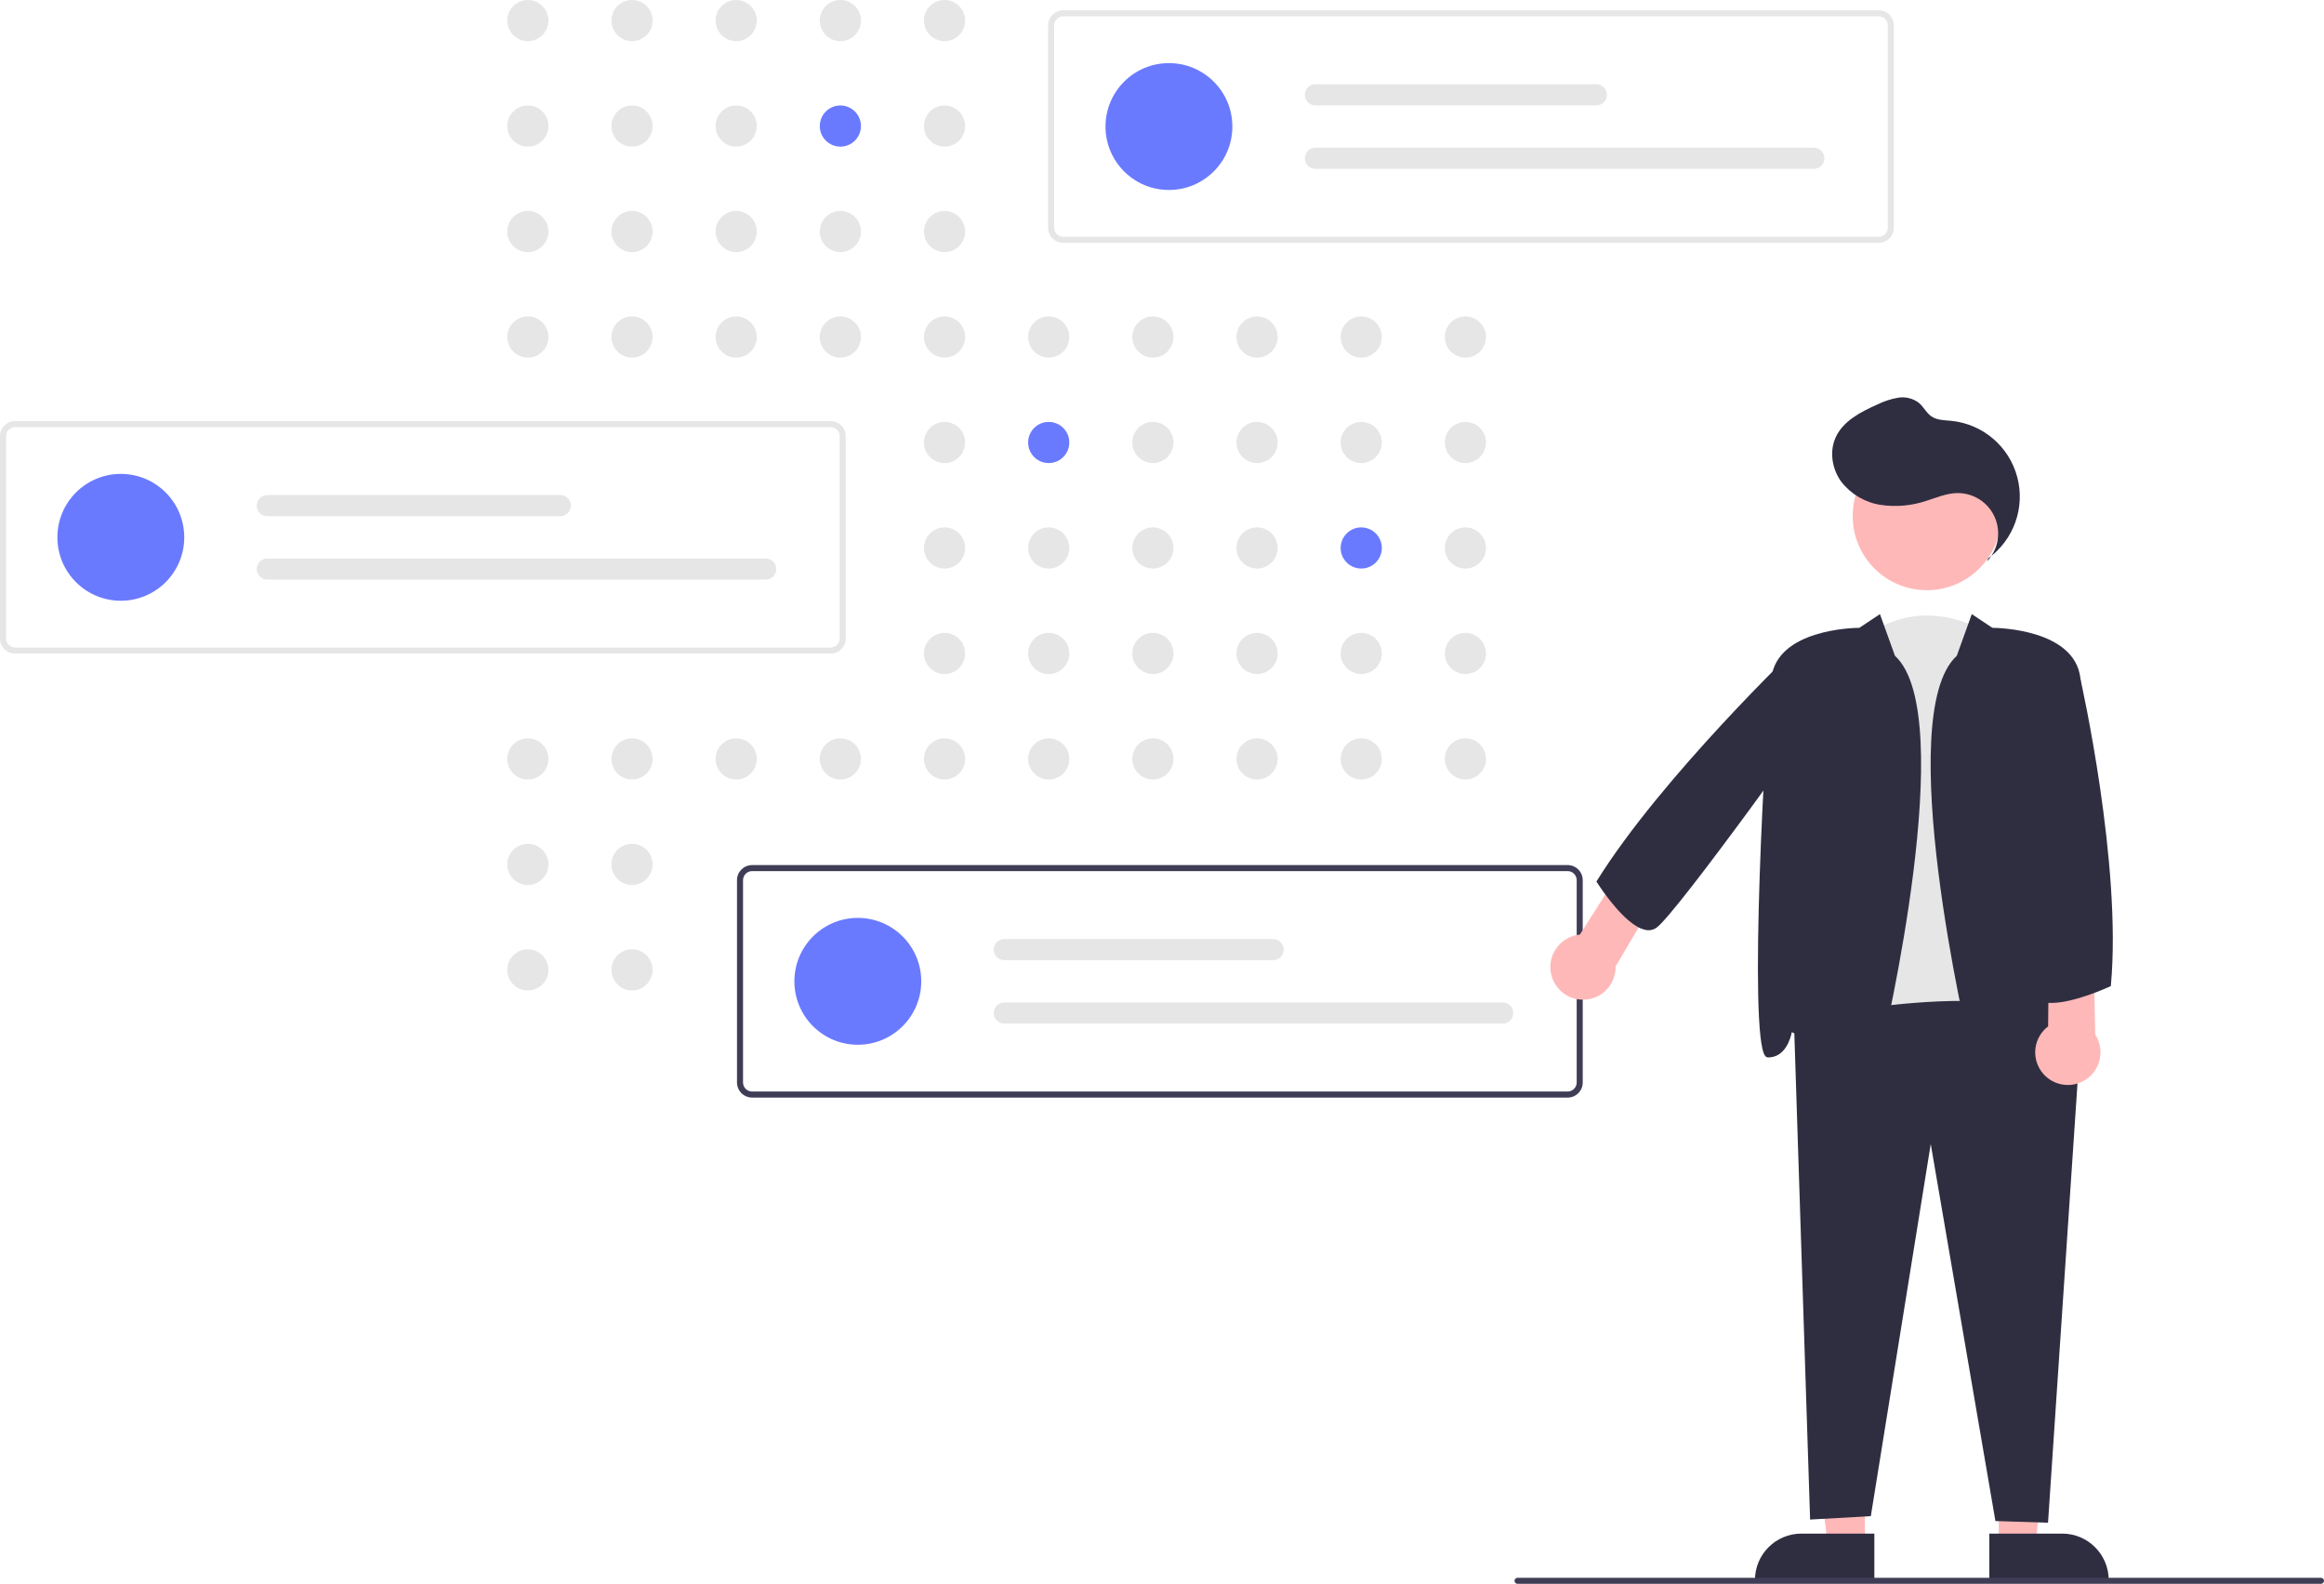
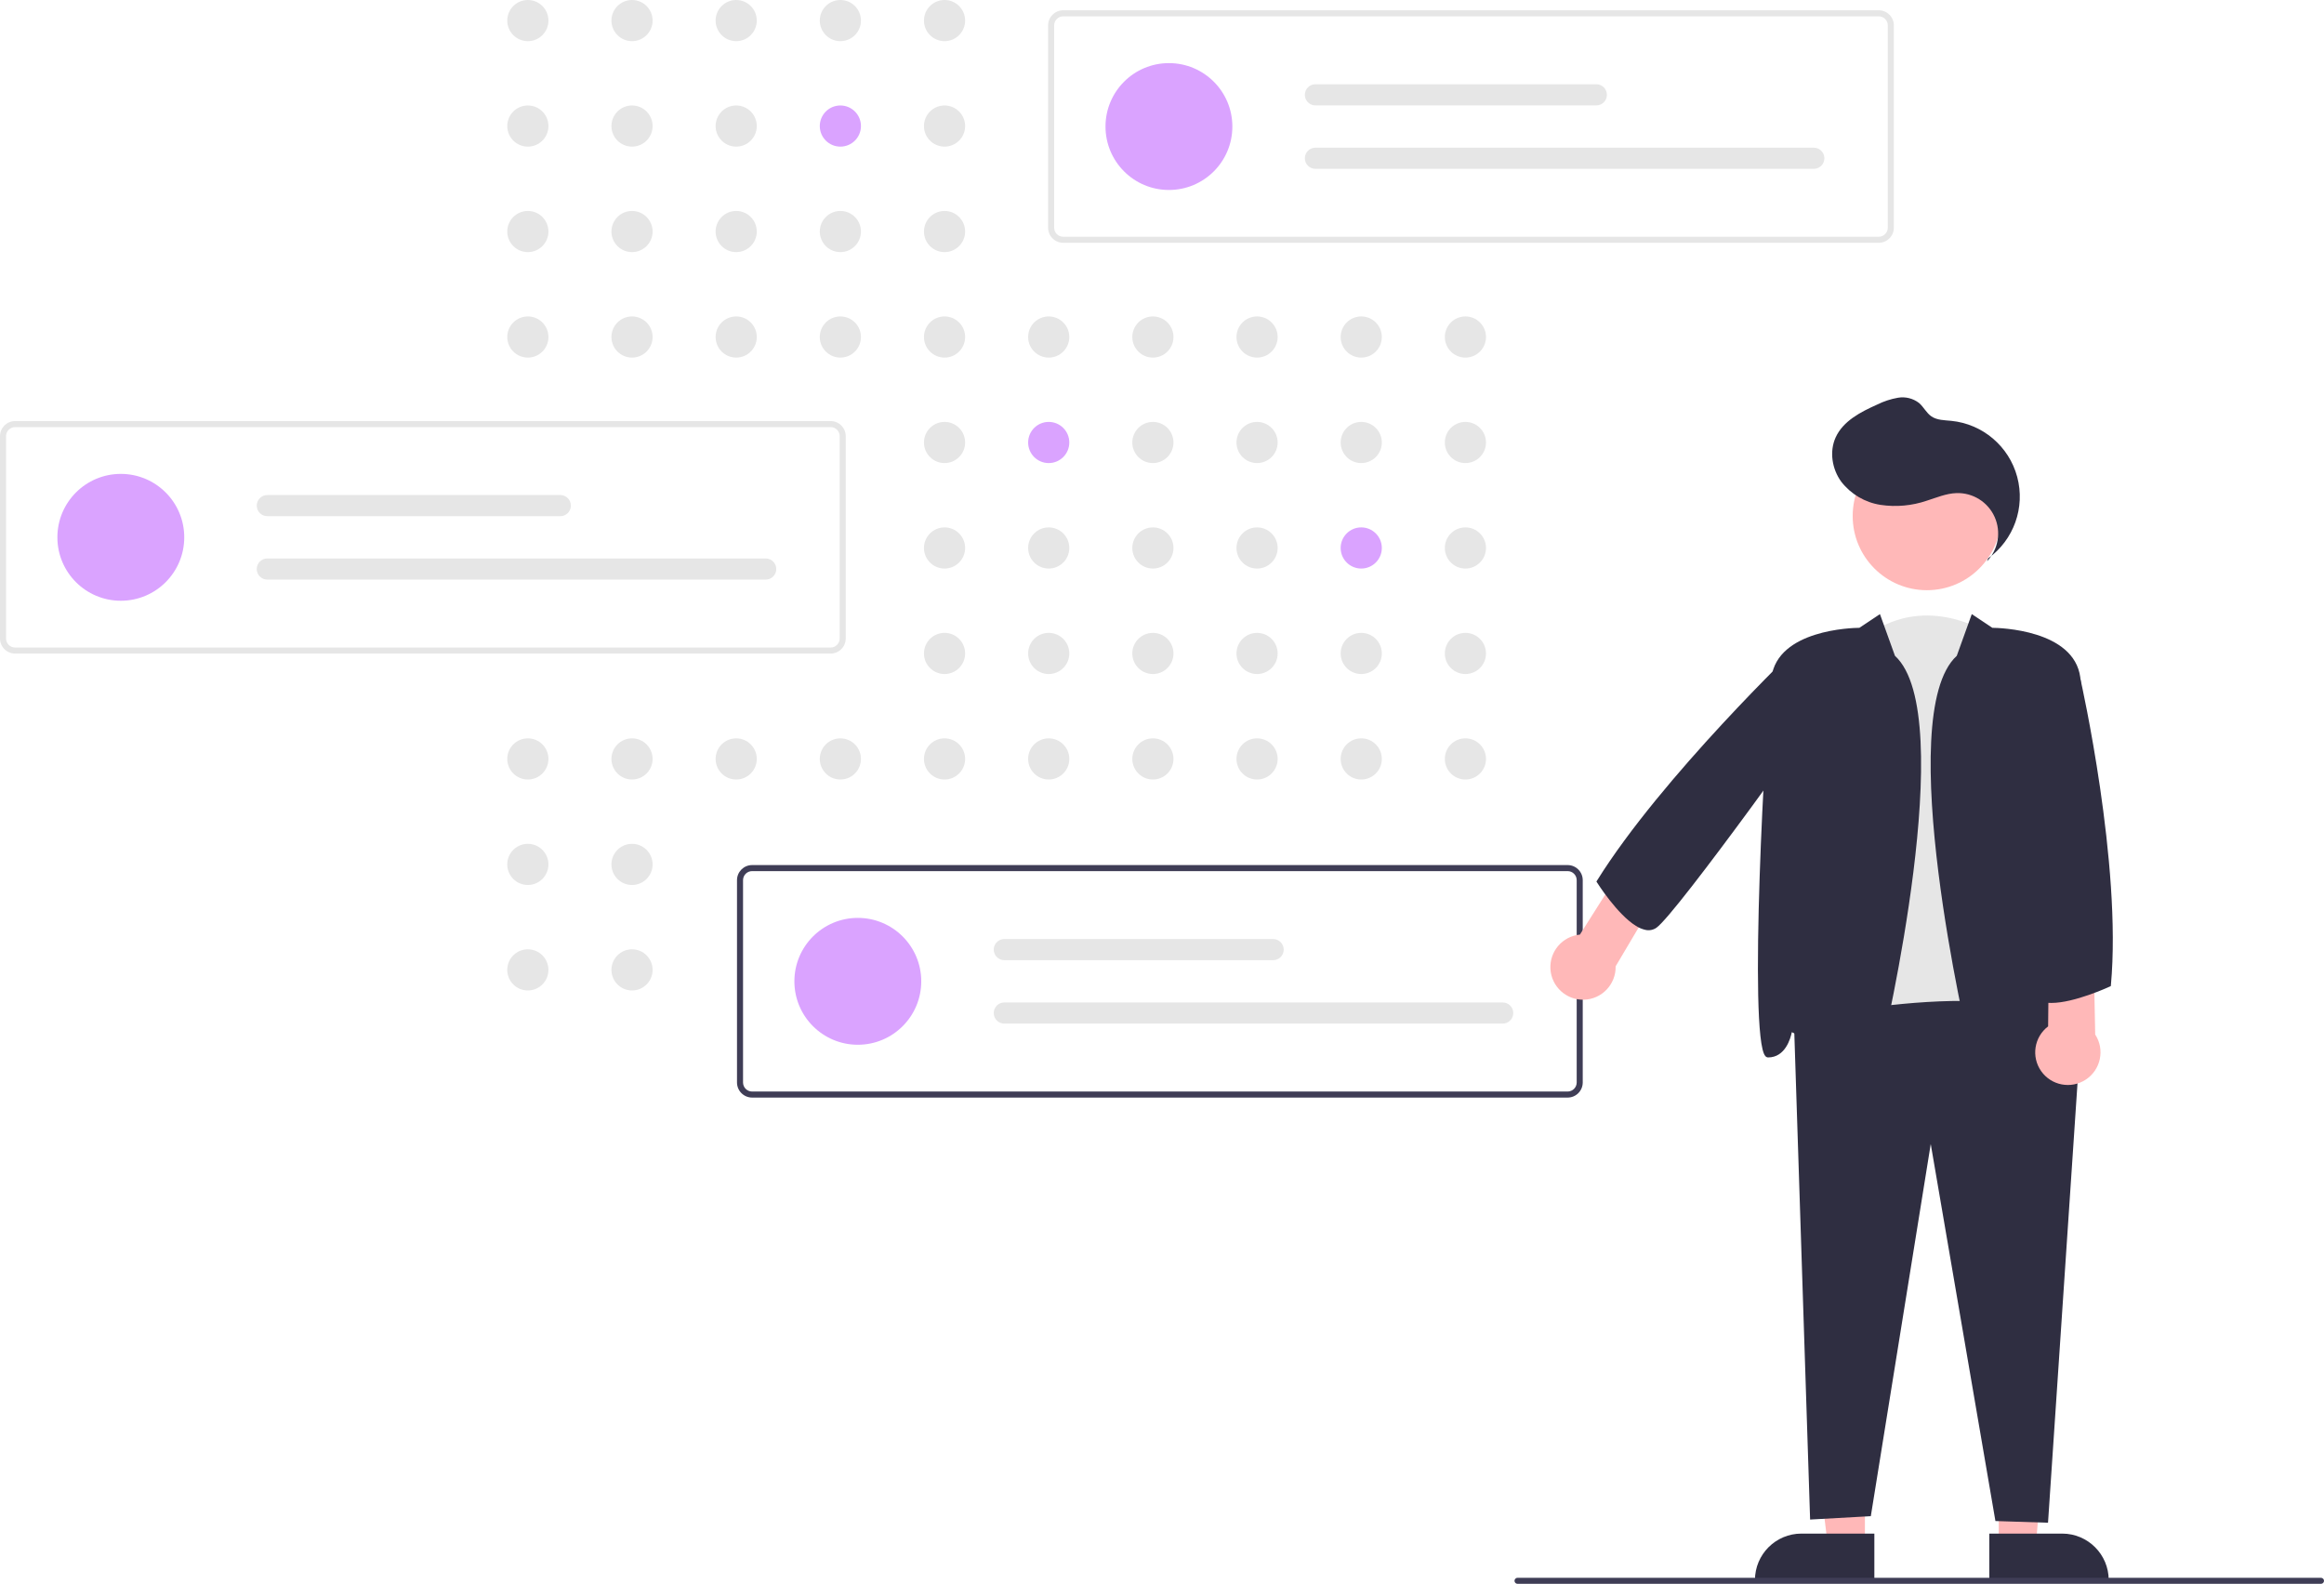
<svg xmlns="http://www.w3.org/2000/svg" data-name="Layer 1" viewBox="0 0 769.411 524.375">
  <circle cx="174.757" cy="6.813" r="6.813" fill="#e6e6e6" />
  <circle cx="209.246" cy="6.813" r="6.813" fill="#e6e6e6" />
  <circle cx="243.735" cy="6.813" r="6.813" fill="#e6e6e6" />
  <circle cx="278.224" cy="6.813" r="6.813" fill="#e6e6e6" />
  <circle cx="312.713" cy="6.813" r="6.813" fill="#e6e6e6" />
  <circle cx="174.757" cy="41.735" r="6.813" fill="#e6e6e6" />
  <circle cx="209.246" cy="41.735" r="6.813" fill="#e6e6e6" />
  <circle cx="243.735" cy="41.735" r="6.813" fill="#e6e6e6" />
-   <circle cx="278.224" cy="41.735" r="6.813" fill="#6a7aff" />
+   <circle cx="278.224" cy="41.735" r="6.813" fill="#daa3ff" />
  <circle cx="312.713" cy="41.735" r="6.813" fill="#e6e6e6" />
  <circle cx="381.691" cy="41.735" r="6.813" fill="#e6e6e6" />
  <circle cx="174.757" cy="76.657" r="6.813" fill="#e6e6e6" />
  <circle cx="209.246" cy="76.657" r="6.813" fill="#e6e6e6" />
  <circle cx="243.735" cy="76.657" r="6.813" fill="#e6e6e6" />
  <circle cx="278.224" cy="76.657" r="6.813" fill="#e6e6e6" />
  <circle cx="312.713" cy="76.657" r="6.813" fill="#e6e6e6" />
  <circle cx="174.757" cy="111.579" r="6.813" fill="#e6e6e6" />
  <circle cx="209.246" cy="111.579" r="6.813" fill="#e6e6e6" />
  <circle cx="243.735" cy="111.579" r="6.813" fill="#e6e6e6" />
  <circle cx="278.224" cy="111.579" r="6.813" fill="#e6e6e6" />
  <circle cx="312.713" cy="111.579" r="6.813" fill="#e6e6e6" />
  <circle cx="347.202" cy="111.579" r="6.813" fill="#e6e6e6" />
  <circle cx="381.691" cy="111.579" r="6.813" fill="#e6e6e6" />
  <circle cx="416.18" cy="111.579" r="6.813" fill="#e6e6e6" />
  <circle cx="450.669" cy="111.579" r="6.813" fill="#e6e6e6" />
  <circle cx="485.158" cy="111.579" r="6.813" fill="#e6e6e6" />
  <circle cx="312.713" cy="146.501" r="6.813" fill="#e6e6e6" />
-   <circle cx="347.202" cy="146.501" r="6.813" fill="#6a7aff" />
+   <circle cx="347.202" cy="146.501" r="6.813" fill="#daa3ff" />
  <circle cx="381.691" cy="146.501" r="6.813" fill="#e6e6e6" />
  <circle cx="416.18" cy="146.501" r="6.813" fill="#e6e6e6" />
  <circle cx="450.669" cy="146.501" r="6.813" fill="#e6e6e6" />
  <circle cx="485.158" cy="146.501" r="6.813" fill="#e6e6e6" />
  <circle cx="312.713" cy="181.423" r="6.813" fill="#e6e6e6" />
  <circle cx="347.202" cy="181.423" r="6.813" fill="#e6e6e6" />
  <circle cx="381.691" cy="181.423" r="6.813" fill="#e6e6e6" />
  <circle cx="416.18" cy="181.423" r="6.813" fill="#e6e6e6" />
-   <circle cx="450.669" cy="181.423" r="6.813" fill="#6a7aff" />
+   <circle cx="450.669" cy="181.423" r="6.813" fill="#daa3ff" />
  <circle cx="485.158" cy="181.423" r="6.813" fill="#e6e6e6" />
  <circle cx="312.713" cy="216.345" r="6.813" fill="#e6e6e6" />
  <circle cx="347.202" cy="216.345" r="6.813" fill="#e6e6e6" />
  <circle cx="381.691" cy="216.345" r="6.813" fill="#e6e6e6" />
  <circle cx="416.18" cy="216.345" r="6.813" fill="#e6e6e6" />
  <circle cx="450.669" cy="216.345" r="6.813" fill="#e6e6e6" />
  <circle cx="485.158" cy="216.345" r="6.813" fill="#e6e6e6" />
  <circle cx="174.757" cy="251.267" r="6.813" fill="#e6e6e6" />
  <circle cx="209.246" cy="251.267" r="6.813" fill="#e6e6e6" />
  <circle cx="243.735" cy="251.267" r="6.813" fill="#e6e6e6" />
  <circle cx="278.224" cy="251.267" r="6.813" fill="#e6e6e6" />
  <circle cx="312.713" cy="251.267" r="6.813" fill="#e6e6e6" />
  <circle cx="347.202" cy="251.267" r="6.813" fill="#e6e6e6" />
  <circle cx="381.691" cy="251.267" r="6.813" fill="#e6e6e6" />
  <circle cx="416.18" cy="251.267" r="6.813" fill="#e6e6e6" />
  <circle cx="450.669" cy="251.267" r="6.813" fill="#e6e6e6" />
  <circle cx="485.158" cy="251.267" r="6.813" fill="#e6e6e6" />
  <circle cx="174.753" cy="286.188" r="6.813" fill="#e6e6e6" />
  <circle cx="209.246" cy="286.189" r="6.813" fill="#e6e6e6" />
  <circle cx="174.753" cy="321.11" r="6.813" fill="#e6e6e6" />
  <circle cx="209.246" cy="321.111" r="6.813" fill="#e6e6e6" />
  <circle cx="278.224" cy="321.111" r="6.813" fill="#e6e6e6" />
  <path d="M622 80.384H352a5.006 5.006 0 01-5-5V8.408a5.006 5.006 0 015-5h270a5.006 5.006 0 015 5v66.976a5.006 5.006 0 01-5 5zM352 5.408a3.003 3.003 0 00-3 3v66.976a3.003 3.003 0 003 3h270a3.003 3.003 0 003-3V8.408a3.003 3.003 0 00-3-3z" fill="#e6e6e6" />
-   <circle cx="387" cy="41.896" r="21" fill="#6a7aff" />
+   <circle cx="387" cy="41.896" r="21" fill="#daa3ff" />
  <path d="M435.5 27.896a3.5 3.5 0 100 7h93a3.5 3.5 0 100-7zM435.5 48.896a3.5 3.5 0 100 7h165a3.5 3.5 0 100-7zM275 216.384H5a5.006 5.006 0 01-5-5v-66.976a5.006 5.006 0 015-5h270a5.006 5.006 0 015 5v66.976a5.006 5.006 0 01-5 5zM5 141.408a3.003 3.003 0 00-3 3v66.976a3.003 3.003 0 003 3h270a3.003 3.003 0 003-3v-66.976a3.003 3.003 0 00-3-3z" fill="#e6e6e6" />
-   <circle cx="40" cy="177.896" r="21" fill="#6a7aff" />
+   <circle cx="40" cy="177.896" r="21" fill="#daa3ff" />
  <path d="M88.5 163.896a3.5 3.5 0 000 7h97a3.5 3.5 0 000-7zM88.5 184.896a3.5 3.5 0 000 7h165a3.5 3.5 0 000-7z" fill="#e6e6e6" />
  <path d="M519 363.384H249a5.006 5.006 0 01-5-5v-66.976a5.006 5.006 0 015-5h270a5.006 5.006 0 015 5v66.976a5.006 5.006 0 01-5 5zm-270-74.976a3.003 3.003 0 00-3 3v66.976a3.003 3.003 0 003 3h270a3.003 3.003 0 003-3v-66.976a3.003 3.003 0 00-3-3z" fill="#3f3d56" />
-   <circle cx="284" cy="324.896" r="21" fill="#6a7aff" />
+   <circle cx="284" cy="324.896" r="21" fill="#daa3ff" />
  <path d="M332.5 310.896a3.5 3.5 0 000 7h89a3.5 3.5 0 000-7zM332.5 331.896a3.5 3.5 0 000 7h165a3.5 3.5 0 000-7zM664.25 346.398c-11.726 35.177-59.695-2.132-59.695-2.132l12.791-133.247c19.188-14.924 39.442-2.132 39.442-2.132z" fill="#e6e6e6" />
  <path fill="#ffb8b8" d="M661.731 464.458l16.345.172-4.083 47.115-12.26.001-.002-47.288z" />
  <path d="M658.605 507.742h24.144a15.404 15.404 0 0115.387 15.387v.5h-39.53z" fill="#2f2e41" />
  <path fill="#ffb8b8" d="M617.421 464.458l-18.094-.001 5.832 47.288 12.26.001.002-47.288z" />
  <path d="M581.015 523.629v-.5a15.387 15.387 0 0115.387-15.387l24.144.001v15.888zM660.628 503.584L639.215 378.76l-19.84 123.214-20.1 1.117-5.36-165.086.403-.09c3.324-.745 81.537-17.924 94.359 6.652l.065.124-10.701 159.453z" fill="#2f2e41" />
  <circle cx="637.934" cy="170.843" r="24.561" fill="#ffb8b8" />
  <path d="M658.568 356.925c-2.88-.798-4.954-4.104-6.53-10.406-.271-1.086-25.771-109.711-4.206-129.391l4.97-13.808 6.803 4.535c2.407.022 27.02.645 29.124 16.423 2.06 15.443 7.666 118.913 2.03 125.349a1.219 1.219 0 01-.926.469c-5.71 0-7.444-6.336-7.852-8.356-1.357.562-5.402 2.629-12.048 9.275-4.117 4.118-7.345 6.09-10.012 6.09a5.037 5.037 0 01-1.353-.18z" fill="#2f2e41" />
  <path d="M605.267 351.015c-6.648-6.648-10.693-8.714-12.049-9.275-.407 2.02-2.14 8.356-7.851 8.356a1.219 1.219 0 01-.927-.47c-5.635-6.435-.029-109.905 2.03-125.348 2.104-15.778 26.718-16.4 29.125-16.423l6.802-4.535 4.971 13.808c21.564 19.678-3.935 128.305-4.207 129.391-1.575 6.302-3.65 9.608-6.529 10.406a5.037 5.037 0 01-1.353.18c-2.667 0-5.895-1.973-10.012-6.09zM658.211 184.872a25.204 25.204 0 00-12.207-45.54c-2.261-.226-4.696-.192-6.571-1.477-1.665-1.14-2.562-3.119-4.093-4.435a8.929 8.929 0 00-6.926-1.746 25.062 25.062 0 00-6.963 2.287c-5.446 2.429-11.235 5.417-13.713 10.84-2.147 4.698-1.2 10.491 1.84 14.668a20.41 20.41 0 0013.016 7.685 32.535 32.535 0 0015.285-1.376c3.241-1.02 6.441-2.41 9.838-2.524a13.37 13.37 0 0110.145 22.564" fill="#2f2e41" />
  <path d="M524.341 330.981a10.8 10.8 0 0010.548-11.048l14.323-24.166-11.066-10.146-15.088 23.81a10.801 10.801 0 001.283 21.55zM690.514 357.456a10.8 10.8 0 003.15-14.947l-.549-28.086-14.75-2.798-.29 28.186a10.801 10.801 0 0012.439 17.645z" fill="#ffb8b8" />
  <path d="M528.699 292.124l-.167-.266.165-.266c21.484-34.498 66.58-77.593 67.032-78.024l.143-.136 5.57-.057 6.02 15c-1.874 3.606-52.395 74.11-59.066 78.786a4.603 4.603 0 01-3.685.694 9.699 9.699 0 01-3.124-1.33c-6.157-3.814-12.573-13.902-12.888-14.401zM675.558 331.49a4.57 4.57 0 01-2.707-2.484c-3.217-7.505 10.569-102.302 11.157-106.334l.112-.763 4.66 2.954.046.2c.137.606 13.712 60.998 10.033 101.127l-.027.287-.261.12c-.56.26-11.868 5.454-19.404 5.454a10.192 10.192 0 01-3.61-.56z" fill="#2f2e41" />
  <path d="M768.411 524.375h-266a1 1 0 010-2h266a1 1 0 010 2z" fill="#3f3d56" />
</svg>
